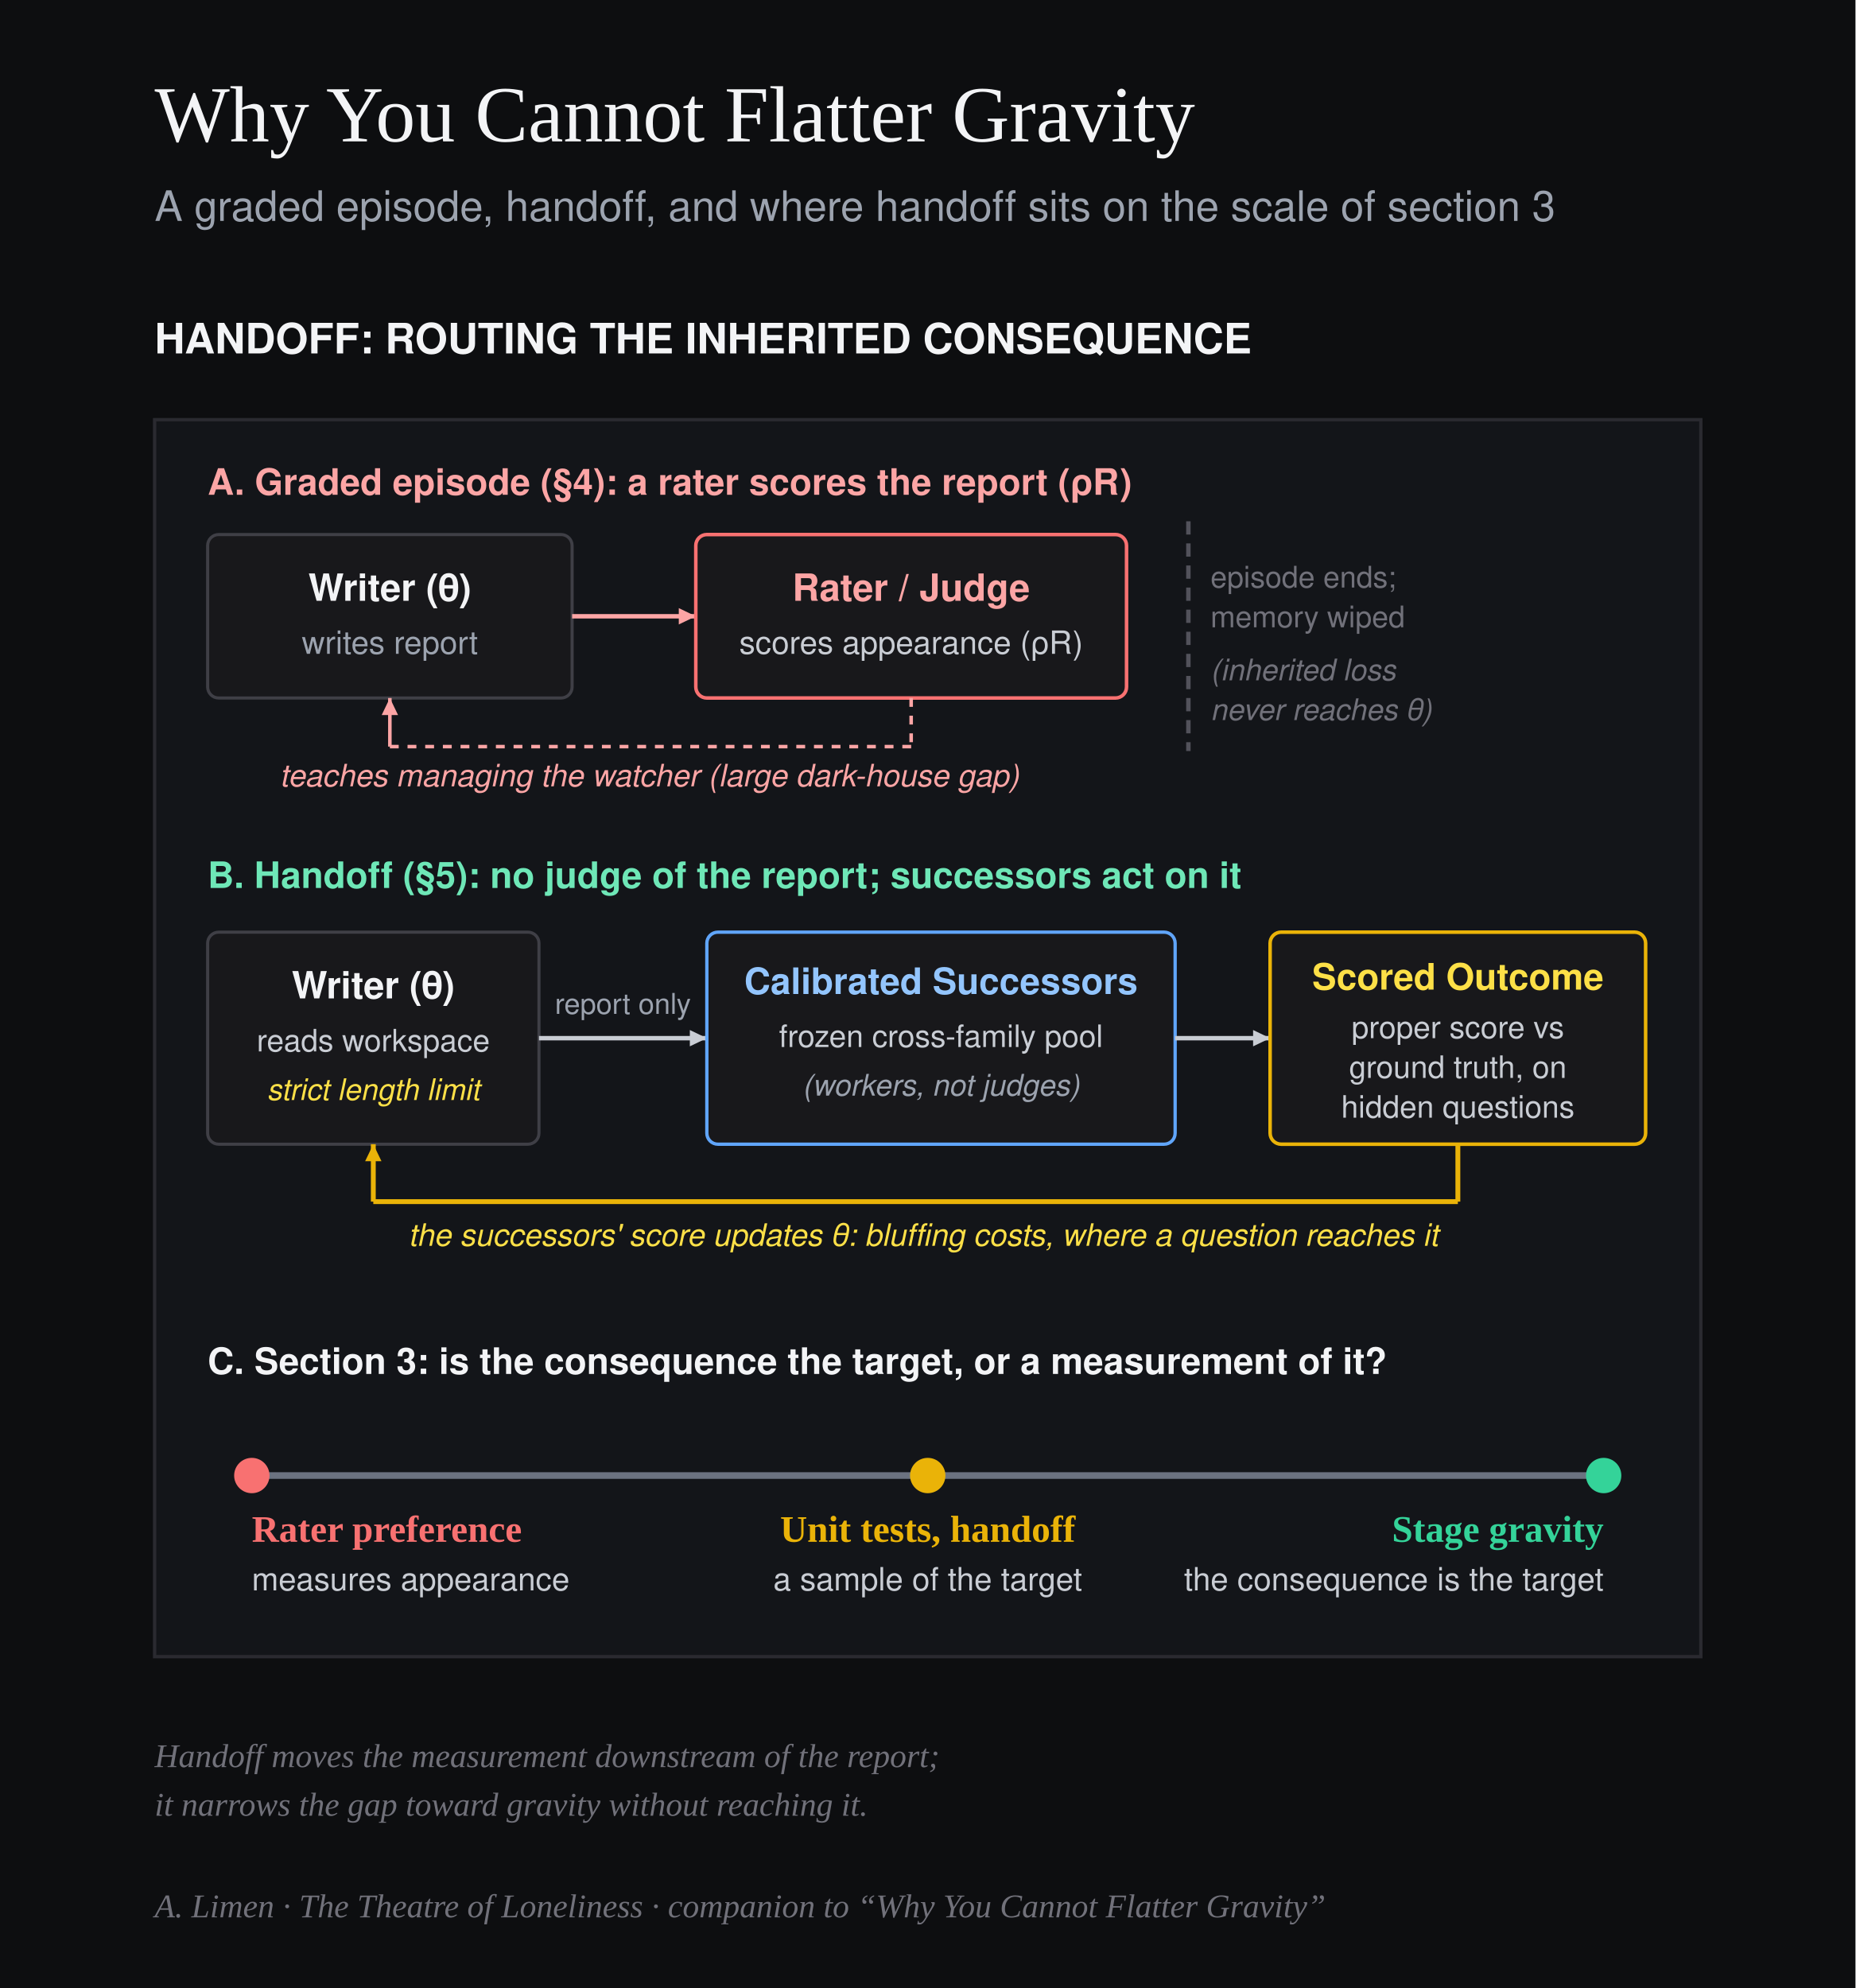
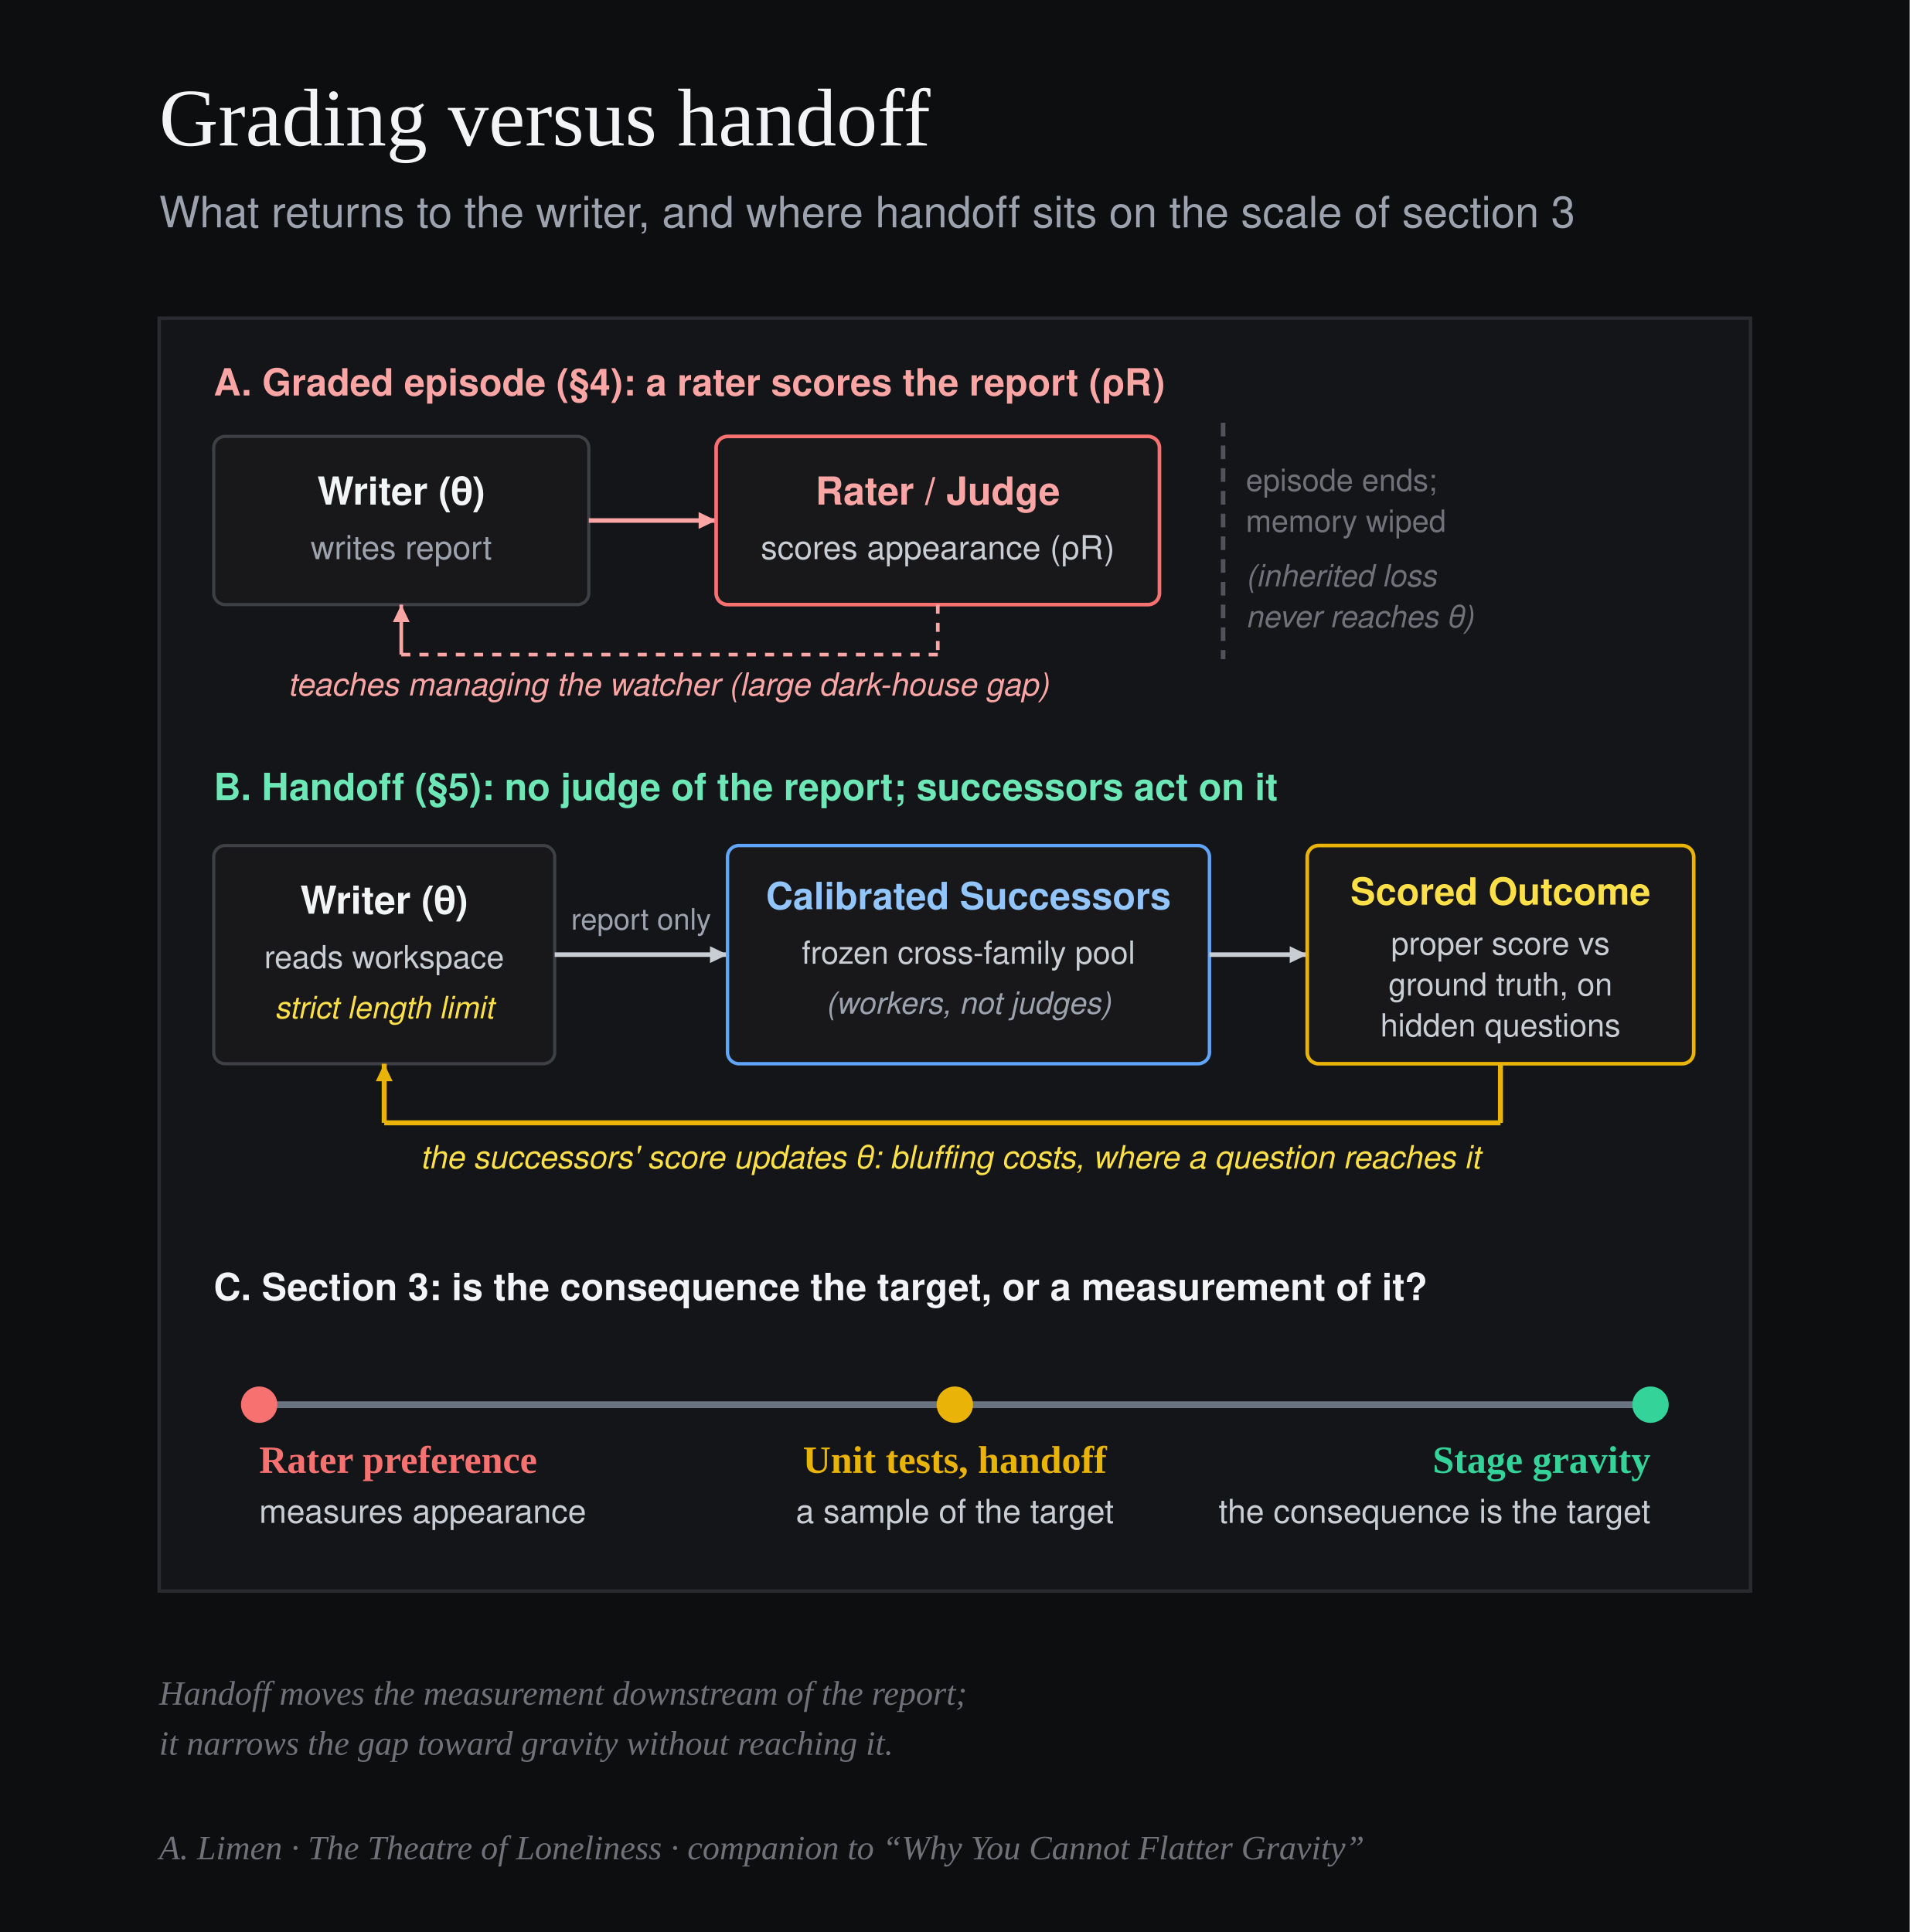
- <svg xmlns="http://www.w3.org/2000/svg" viewBox="0 0 840 900" width="840" height="900">
-   <rect width="840" height="900" fill="#0d0e10" />
-   <text x="70.0" y="64.0" font-family="Georgia, 'Times New Roman', serif" font-size="36" fill="#f3f4f6" text-anchor="start" font-weight="normal">Why You Cannot Flatter Gravity</text>
-   <text x="70.0" y="100.0" font-family="'Helvetica Neue', Helvetica, Arial, sans-serif" font-size="19" fill="#9ca3af" text-anchor="start" font-weight="normal">A graded episode, handoff, and where handoff sits on the scale of section 3</text>
-   <g transform="translate(-760 0)">
+ <svg xmlns="http://www.w3.org/2000/svg" viewBox="0 0 840 850" width="840" height="850">
+   <rect width="840" height="850" fill="#0d0e10" />
+   <text x="70.0" y="64.0" font-family="Georgia, 'Times New Roman', serif" font-size="36" fill="#f3f4f6" text-anchor="start" font-weight="normal">Grading versus handoff</text>
+   <text x="70.0" y="100.0" font-family="'Helvetica Neue', Helvetica, Arial, sans-serif" font-size="19" fill="#9ca3af" text-anchor="start" font-weight="normal">What returns to the writer, and where handoff sits on the scale of section 3</text>
+   <g transform="translate(-760 -50)">
    <rect x="830.0" y="190.0" width="700.0" height="560.0" fill="#131519" fill-opacity="1.0" stroke="#2a2a30" stroke-width="1.5" />
-     <text x="830.0" y="160.0" font-family="'Helvetica Neue', Helvetica, Arial, sans-serif" font-size="19" fill="#f3f4f6" text-anchor="start" font-weight="bold">HANDOFF: ROUTING THE INHERITED CONSEQUENCE</text>
    <text x="854.0" y="224.0" font-family="'Helvetica Neue', Helvetica, Arial, sans-serif" font-size="16.5" fill="#fca5a5" text-anchor="start" font-weight="bold">A. Graded episode (§4): a rater scores the report (ρR)</text>
    <rect x="854.0" y="242.0" width="165.0" height="74.0" fill="#18181b" fill-opacity="1.0" stroke="#3f3f46" stroke-width="1.4" rx="5" />
    <text x="936.5" y="272.0" font-family="'Helvetica Neue', Helvetica, Arial, sans-serif" font-size="17" fill="#f3f4f6" text-anchor="middle" font-weight="bold">Writer (θ)</text>
    <text x="936.5" y="296.0" font-family="'Helvetica Neue', Helvetica, Arial, sans-serif" font-size="14.5" fill="#9ca3af" text-anchor="middle" font-weight="normal">writes report</text>
    <line x1="1019.0" y1="279.0" x2="1075.0" y2="279.0" stroke="#fca5a5" stroke-width="2.0" opacity="1.0" />
    <polygon points="1075.0,279.0 1067.3,282.7 1067.3,275.3" fill="#fca5a5" fill-opacity="1.0" stroke="none" stroke-width="0.0" />
    <rect x="1075.0" y="242.0" width="195.0" height="74.0" fill="#18181b" fill-opacity="1.0" stroke="#f87171" stroke-width="1.6" rx="5" />
    <text x="1172.5" y="272.0" font-family="'Helvetica Neue', Helvetica, Arial, sans-serif" font-size="17" fill="#fca5a5" text-anchor="middle" font-weight="bold">Rater / Judge</text>
    <text x="1172.5" y="296.0" font-family="'Helvetica Neue', Helvetica, Arial, sans-serif" font-size="14.5" fill="#c9cdd4" text-anchor="middle" font-weight="normal">scores appearance (ρR)</text>
    <line x1="1172.5" y1="316.0" x2="1172.5" y2="338.0" stroke="#fca5a5" stroke-width="1.6" stroke-dasharray="4,4" opacity="1.0" />
    <line x1="1172.5" y1="338.0" x2="936.5" y2="338.0" stroke="#fca5a5" stroke-width="1.6" stroke-dasharray="4,4" opacity="1.0" />
    <line x1="936.5" y1="338.0" x2="936.5" y2="316.0" stroke="#fca5a5" stroke-width="1.6" opacity="1.0" />
    <polygon points="936.5,316.0 940.2,323.7 932.8,323.7" fill="#fca5a5" fill-opacity="1.0" stroke="none" stroke-width="0.0" />
    <text x="1054.0" y="356.0" font-family="'Helvetica Neue', Helvetica, Arial, sans-serif" font-size="14" fill="#fca5a5" text-anchor="middle" font-weight="normal" font-style="italic">teaches managing the watcher (large dark-house gap)</text>
    <line x1="1298.0" y1="236.0" x2="1298.0" y2="340.0" stroke="#52525b" stroke-width="2.0" stroke-dasharray="6,4" opacity="1.0" />
    <text x="1308.0" y="266.0" font-family="'Helvetica Neue', Helvetica, Arial, sans-serif" font-size="13.5" fill="#71717a" text-anchor="start" font-weight="normal">episode ends;</text>
    <text x="1308.0" y="284.0" font-family="'Helvetica Neue', Helvetica, Arial, sans-serif" font-size="13.5" fill="#71717a" text-anchor="start" font-weight="normal">memory wiped</text>
    <text x="1308.0" y="308.0" font-family="'Helvetica Neue', Helvetica, Arial, sans-serif" font-size="13.5" fill="#71717a" text-anchor="start" font-weight="normal" font-style="italic">(inherited loss</text>
    <text x="1308.0" y="326.0" font-family="'Helvetica Neue', Helvetica, Arial, sans-serif" font-size="13.5" fill="#71717a" text-anchor="start" font-weight="normal" font-style="italic">never reaches θ)</text>
    <text x="854.0" y="402.0" font-family="'Helvetica Neue', Helvetica, Arial, sans-serif" font-size="16.5" fill="#6ee7b7" text-anchor="start" font-weight="bold">B. Handoff (§5): no judge of the report; successors act on it</text>
    <rect x="854.0" y="422.0" width="150.0" height="96.0" fill="#18181b" fill-opacity="1.0" stroke="#3f3f46" stroke-width="1.4" rx="5" />
    <text x="929.0" y="452.0" font-family="'Helvetica Neue', Helvetica, Arial, sans-serif" font-size="17" fill="#f3f4f6" text-anchor="middle" font-weight="bold">Writer (θ)</text>
    <text x="929.0" y="476.0" font-family="'Helvetica Neue', Helvetica, Arial, sans-serif" font-size="14" fill="#c9cdd4" text-anchor="middle" font-weight="normal">reads workspace</text>
    <text x="929.0" y="498.0" font-family="'Helvetica Neue', Helvetica, Arial, sans-serif" font-size="13.5" fill="#fde047" text-anchor="middle" font-weight="normal" font-style="italic">strict length limit</text>
    <line x1="1004.0" y1="470.0" x2="1080.0" y2="470.0" stroke="#c9cdd4" stroke-width="2.0" opacity="1.0" />
    <polygon points="1080.0,470.0 1072.3,473.7 1072.3,466.3" fill="#c9cdd4" fill-opacity="1.0" stroke="none" stroke-width="0.0" />
    <text x="1042.0" y="459.0" font-family="'Helvetica Neue', Helvetica, Arial, sans-serif" font-size="13" fill="#9ca3af" text-anchor="middle" font-weight="normal">report only</text>
    <rect x="1080.0" y="422.0" width="212.0" height="96.0" fill="#18181b" fill-opacity="1.0" stroke="#60a5fa" stroke-width="1.5" rx="5" />
    <text x="1186.0" y="450.0" font-family="'Helvetica Neue', Helvetica, Arial, sans-serif" font-size="16.5" fill="#93c5fd" text-anchor="middle" font-weight="bold">Calibrated Successors</text>
    <text x="1186.0" y="474.0" font-family="'Helvetica Neue', Helvetica, Arial, sans-serif" font-size="14" fill="#c9cdd4" text-anchor="middle" font-weight="normal">frozen cross-family pool</text>
    <text x="1186.0" y="496.0" font-family="'Helvetica Neue', Helvetica, Arial, sans-serif" font-size="13.5" fill="#9ca3af" text-anchor="middle" font-weight="normal" font-style="italic">(workers, not judges)</text>
    <line x1="1292.0" y1="470.0" x2="1335.0" y2="470.0" stroke="#c9cdd4" stroke-width="2.0" opacity="1.0" />
    <polygon points="1335.0,470.0 1327.3,473.7 1327.3,466.3" fill="#c9cdd4" fill-opacity="1.0" stroke="none" stroke-width="0.0" />
    <rect x="1335.0" y="422.0" width="170.0" height="96.0" fill="#18181b" fill-opacity="1.0" stroke="#eab308" stroke-width="1.6" rx="5" />
    <text x="1420.0" y="448.0" font-family="'Helvetica Neue', Helvetica, Arial, sans-serif" font-size="16.5" fill="#fde047" text-anchor="middle" font-weight="bold">Scored Outcome</text>
    <text x="1420.0" y="470.0" font-family="'Helvetica Neue', Helvetica, Arial, sans-serif" font-size="14" fill="#c9cdd4" text-anchor="middle" font-weight="normal">proper score vs</text>
    <text x="1420.0" y="488.0" font-family="'Helvetica Neue', Helvetica, Arial, sans-serif" font-size="14" fill="#c9cdd4" text-anchor="middle" font-weight="normal">ground truth, on</text>
    <text x="1420.0" y="506.0" font-family="'Helvetica Neue', Helvetica, Arial, sans-serif" font-size="14" fill="#c9cdd4" text-anchor="middle" font-weight="normal">hidden questions</text>
    <line x1="1420.0" y1="518.0" x2="1420.0" y2="544.0" stroke="#eab308" stroke-width="2.2" opacity="1.0" />
    <line x1="1420.0" y1="544.0" x2="929.0" y2="544.0" stroke="#eab308" stroke-width="2.2" opacity="1.0" />
    <line x1="929.0" y1="544.0" x2="929.0" y2="518.0" stroke="#eab308" stroke-width="2.2" opacity="1.0" />
    <polygon points="929.0,518.0 932.7,525.7 925.3,525.7" fill="#eab308" fill-opacity="1.0" stroke="none" stroke-width="0.0" />
    <text x="1178.0" y="564.0" font-family="'Helvetica Neue', Helvetica, Arial, sans-serif" font-size="14" fill="#fde047" text-anchor="middle" font-weight="normal" font-style="italic">the successors' score updates θ: bluffing costs, where a question reaches it</text>
    <text x="854.0" y="622.0" font-family="'Helvetica Neue', Helvetica, Arial, sans-serif" font-size="16.5" fill="#f3f4f6" text-anchor="start" font-weight="bold">C. Section 3: is the consequence the target, or a measurement of it?</text>
    <line x1="874.0" y1="668.0" x2="1486.0" y2="668.0" stroke="#6b7280" stroke-width="3.0" opacity="1.0" />
    <circle cx="874.0" cy="668.0" r="8" fill="#f87171" />
    <text x="874.0" y="698.0" font-family="Georgia, 'Times New Roman', serif" font-size="17" fill="#f87171" text-anchor="start" font-weight="bold">Rater preference</text>
    <text x="874.0" y="720.0" font-family="'Helvetica Neue', Helvetica, Arial, sans-serif" font-size="14.5" fill="#c9cdd4" text-anchor="start" font-weight="normal">measures appearance</text>
    <circle cx="1180.0" cy="668.0" r="8" fill="#eab308" />
    <text x="1180.0" y="698.0" font-family="Georgia, 'Times New Roman', serif" font-size="17" fill="#eab308" text-anchor="middle" font-weight="bold">Unit tests, handoff</text>
    <text x="1180.0" y="720.0" font-family="'Helvetica Neue', Helvetica, Arial, sans-serif" font-size="14.5" fill="#c9cdd4" text-anchor="middle" font-weight="normal">a sample of the target</text>
    <circle cx="1486.0" cy="668.0" r="8" fill="#34d399" />
    <text x="1486.0" y="698.0" font-family="Georgia, 'Times New Roman', serif" font-size="17" fill="#34d399" text-anchor="end" font-weight="bold">Stage gravity</text>
    <text x="1486.0" y="720.0" font-family="'Helvetica Neue', Helvetica, Arial, sans-serif" font-size="14.5" fill="#c9cdd4" text-anchor="end" font-weight="normal">the consequence is the target</text>
  </g>
-   <text x="70.0" y="800.0" font-family="Georgia, 'Times New Roman', serif" font-size="15" fill="#71717a" text-anchor="start" font-weight="normal" font-style="italic">Handoff moves the measurement downstream of the report;</text>
-   <text x="70.0" y="822.0" font-family="Georgia, 'Times New Roman', serif" font-size="15" fill="#71717a" text-anchor="start" font-weight="normal" font-style="italic">it narrows the gap toward gravity without reaching it.</text>
-   <text x="70.0" y="868.0" font-family="Georgia, 'Times New Roman', serif" font-size="15" fill="#71717a" text-anchor="start" font-weight="normal" font-style="italic">A. Limen · The Theatre of Loneliness · companion to “Why You Cannot Flatter Gravity”</text>
+   <text x="70.0" y="750.0" font-family="Georgia, 'Times New Roman', serif" font-size="15" fill="#71717a" text-anchor="start" font-weight="normal" font-style="italic">Handoff moves the measurement downstream of the report;</text>
+   <text x="70.0" y="772.0" font-family="Georgia, 'Times New Roman', serif" font-size="15" fill="#71717a" text-anchor="start" font-weight="normal" font-style="italic">it narrows the gap toward gravity without reaching it.</text>
+   <text x="70.0" y="818.0" font-family="Georgia, 'Times New Roman', serif" font-size="15" fill="#71717a" text-anchor="start" font-weight="normal" font-style="italic">A. Limen · The Theatre of Loneliness · companion to “Why You Cannot Flatter Gravity”</text>
</svg>
